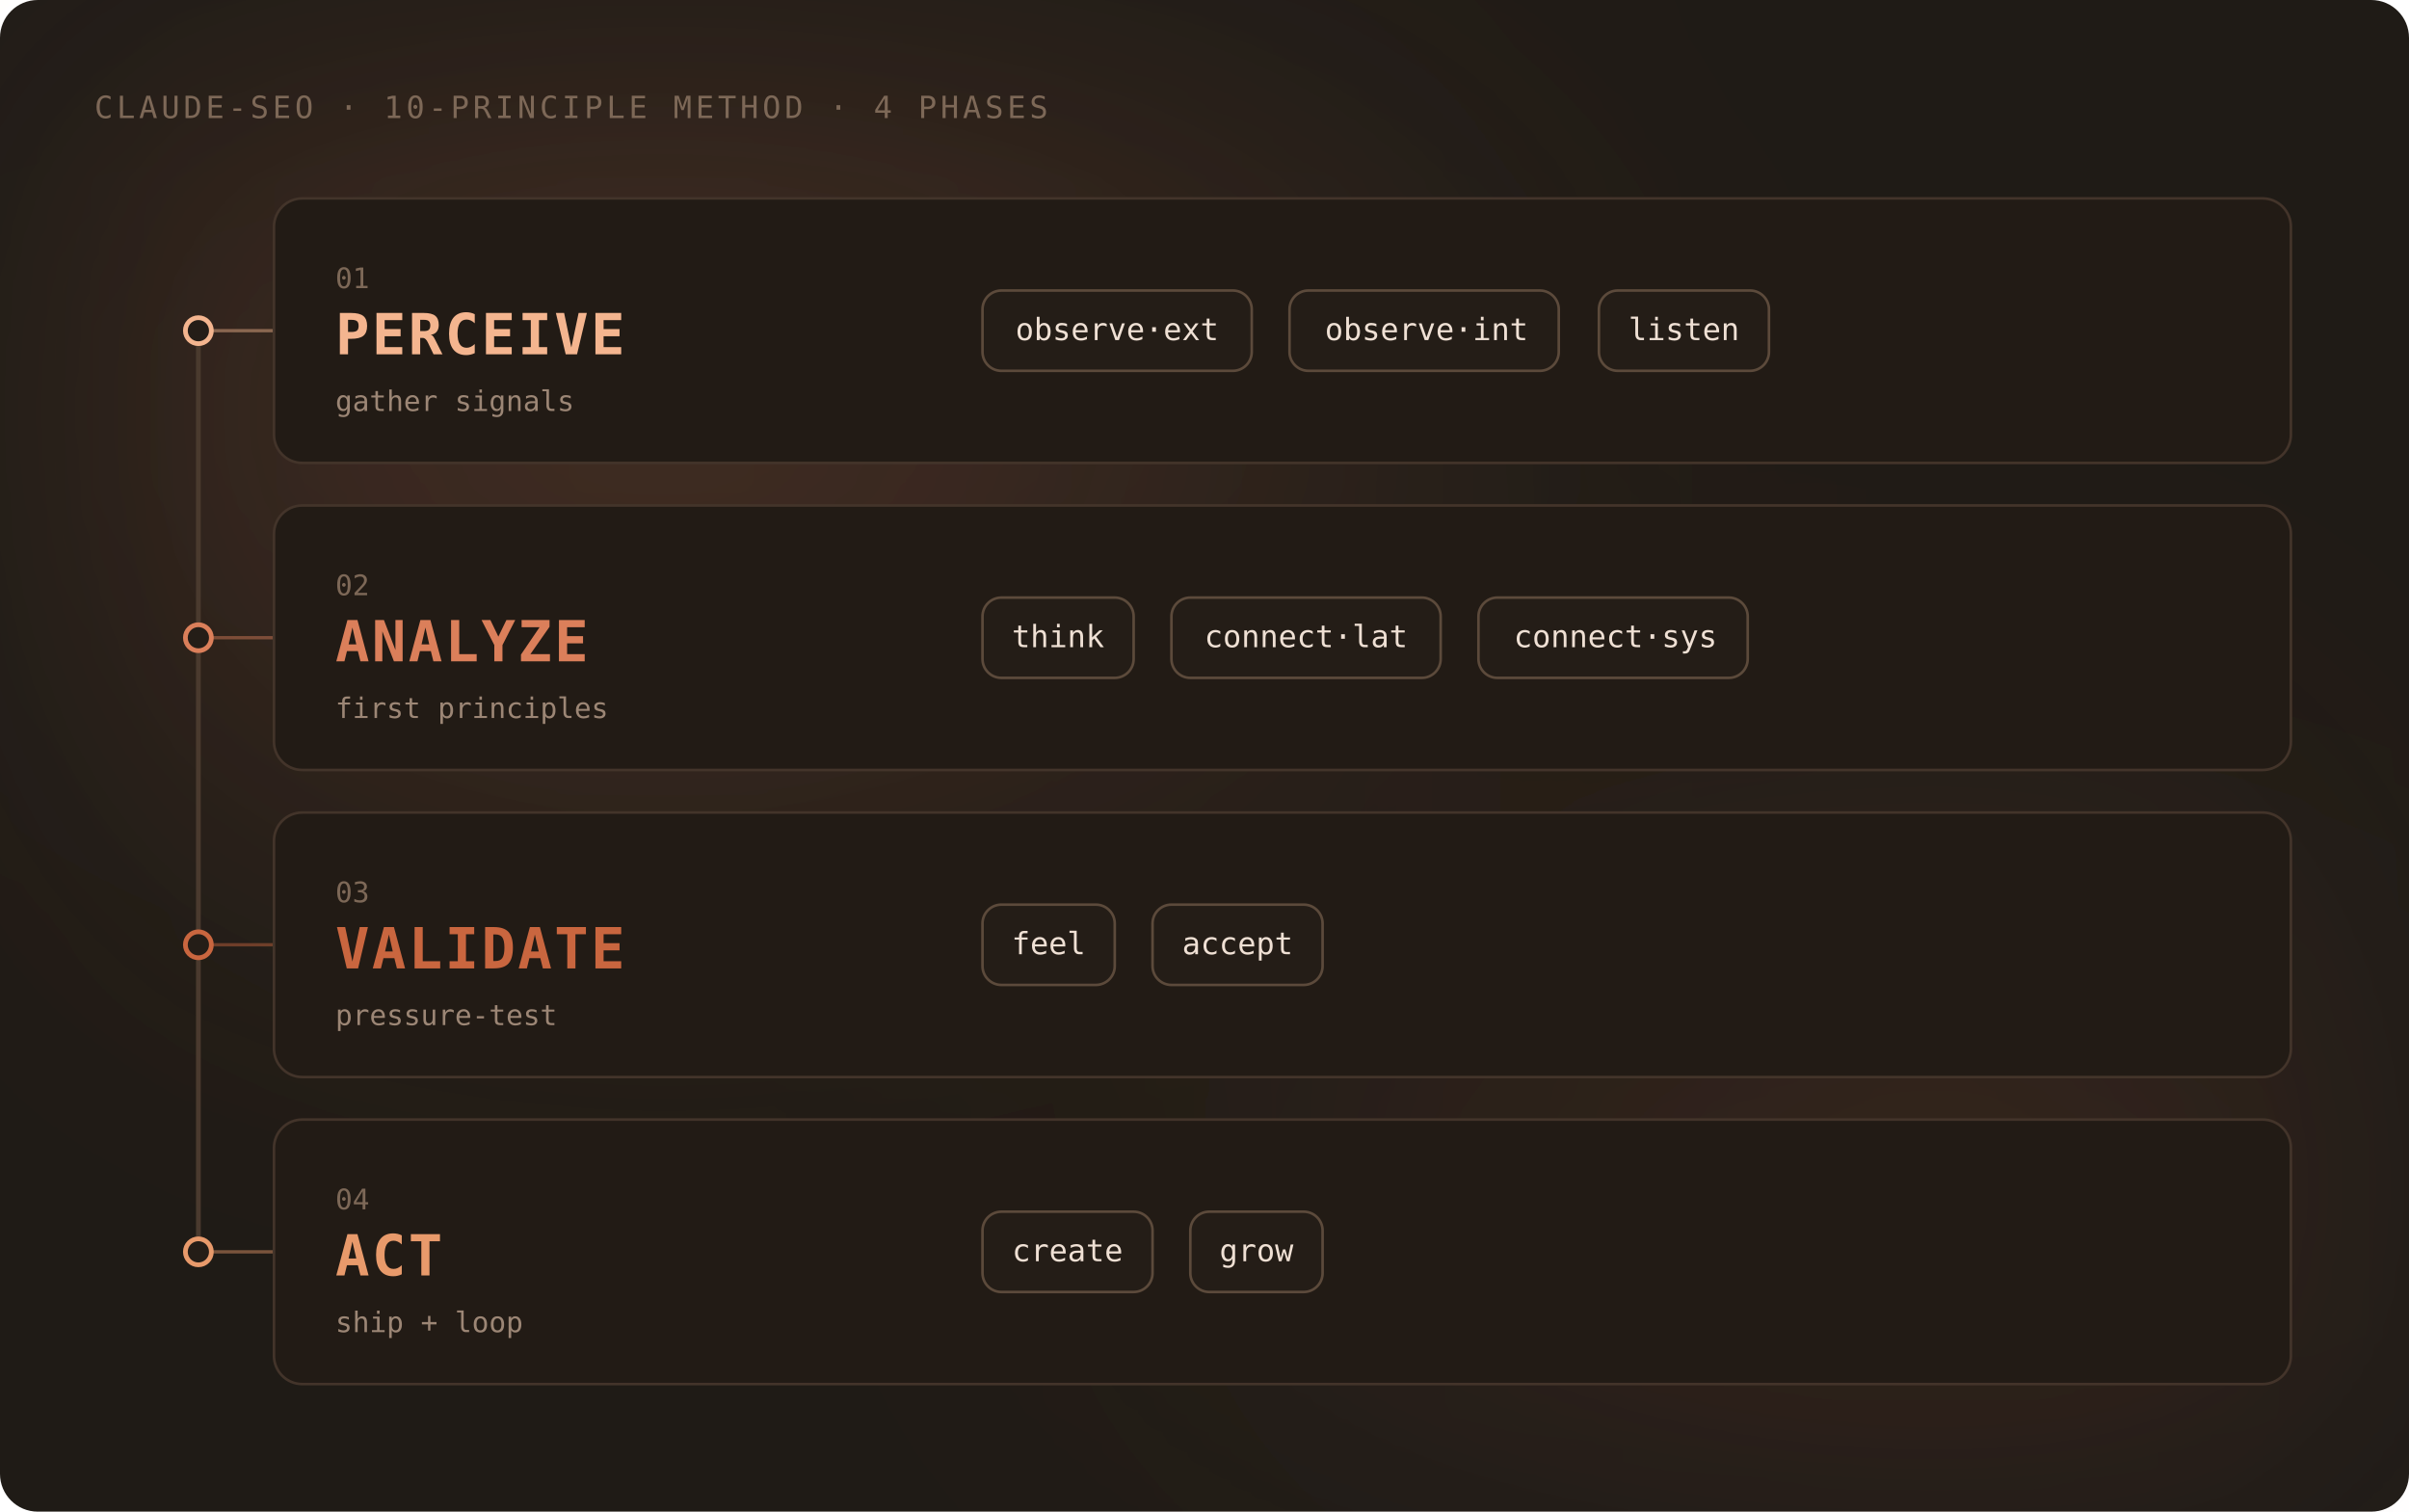
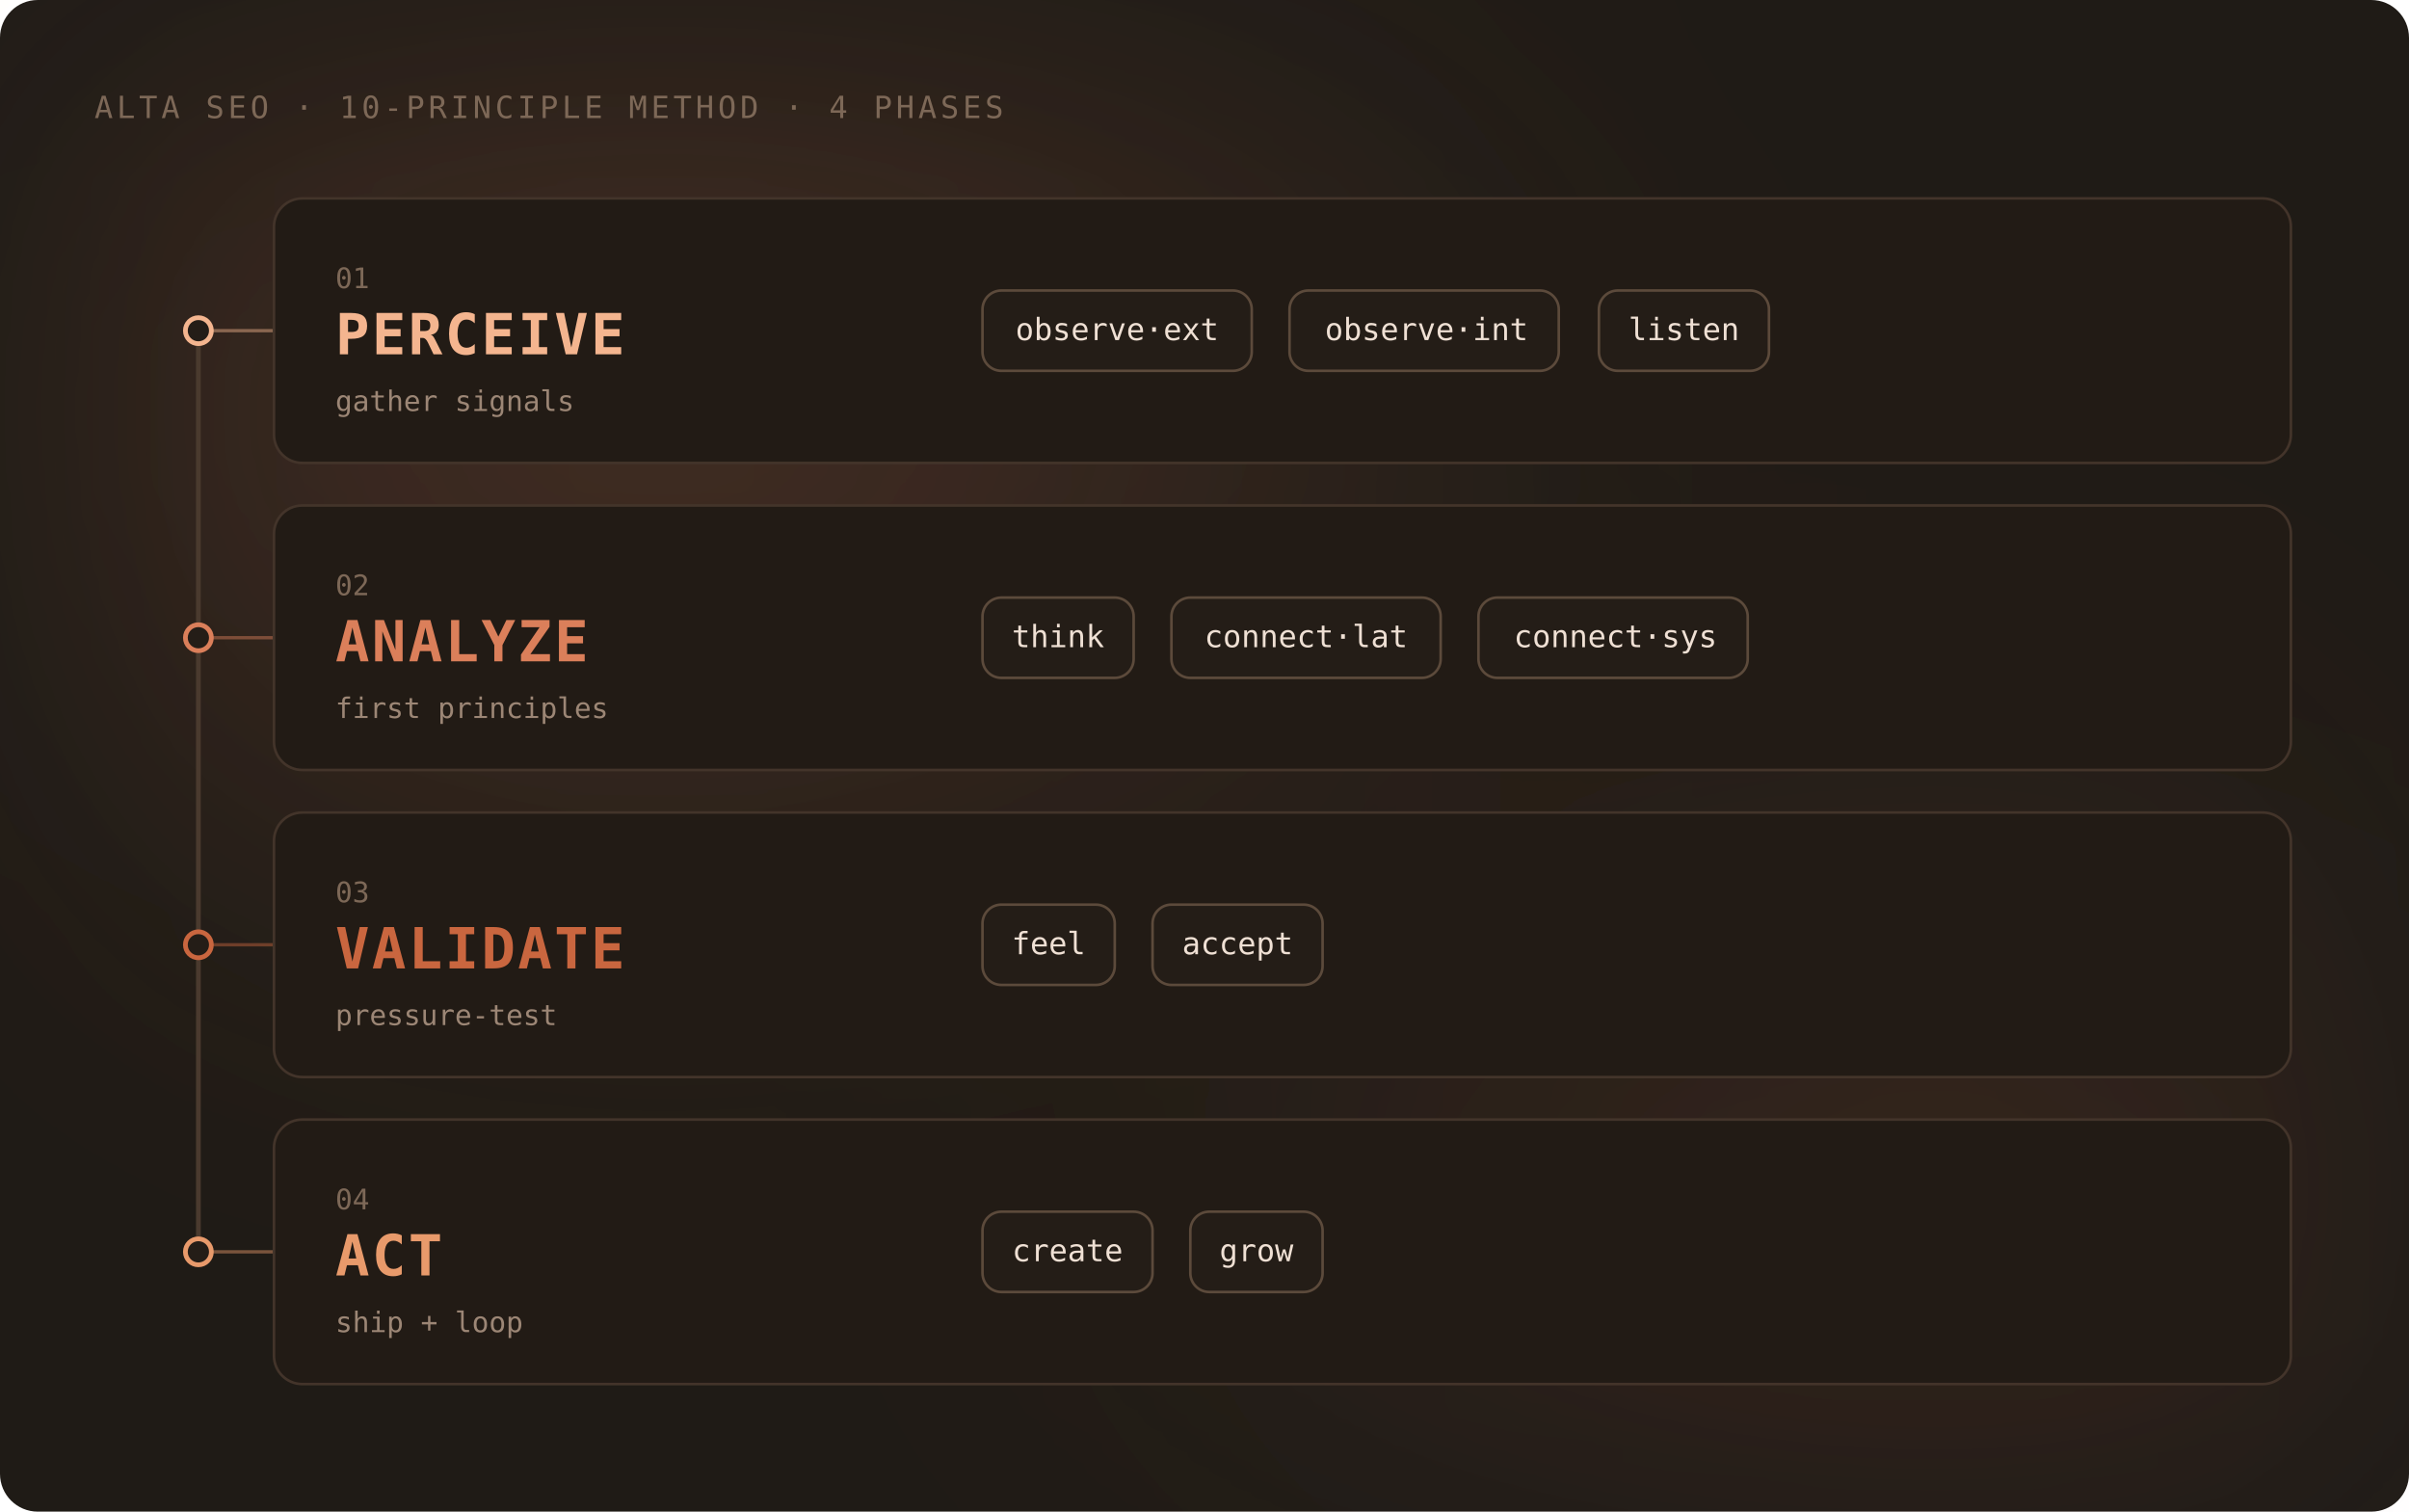
- <svg xmlns="http://www.w3.org/2000/svg" viewBox="0 0 1020 640" width="100%" preserveAspectRatio="xMidYMid meet" role="img" aria-label="Claude SEO 10-principle methodology: four phase panels (perceive, analyze, validate, act) that illuminate in sequence with their principles.">
+ <svg xmlns="http://www.w3.org/2000/svg" viewBox="0 0 1020 640" width="100%" preserveAspectRatio="xMidYMid meet" role="img" aria-label="Alta SEO 10-principle methodology: four phase panels (perceive, analyze, validate, act) that illuminate in sequence with their principles.">
  <defs>
    <filter id="glow" x="-70%" y="-70%" width="240%" height="240%">
      <feGaussianBlur stdDeviation="3.2" />
    </filter>
    <filter id="aurora" x="-50%" y="-50%" width="200%" height="200%">
      <feGaussianBlur stdDeviation="80" />
    </filter>
    <radialGradient id="auWarm" cx="50%" cy="50%" r="50%">
      <stop offset="0%" stop-color="#D97757" stop-opacity="0.26" />
      <stop offset="100%" stop-color="#D97757" stop-opacity="0" />
    </radialGradient>
    <radialGradient id="auEmber" cx="50%" cy="50%" r="50%">
      <stop offset="0%" stop-color="#B85C3C" stop-opacity="0.20" />
      <stop offset="100%" stop-color="#B85C3C" stop-opacity="0" />
    </radialGradient>
  </defs>
  <rect width="1020" height="640" rx="16" fill="#1F1B16" />
  <g filter="url(#aurora)" opacity="0.9">
    <ellipse cx="280" cy="170" rx="420" ry="280" fill="url(#auWarm)">
      <animateTransform attributeName="transform" type="translate" values="0 0;44 22;0 0" dur="26s" repeatCount="indefinite" />
    </ellipse>
    <ellipse cx="820" cy="520" rx="400" ry="260" fill="url(#auEmber)">
      <animateTransform attributeName="transform" type="translate" values="0 0;-38 -18;0 0" dur="31s" repeatCount="indefinite" />
    </ellipse>
  </g>
-   <text x="40" y="50" font-family="'JetBrains Mono','Cascadia Mono','Menlo',monospace" font-size="13" fill="#7d6857" letter-spacing="1.6">CLAUDE-SEO · 10-PRINCIPLE METHOD · 4 PHASES</text>
+   <text x="40" y="50" font-family="'JetBrains Mono','Cascadia Mono','Menlo',monospace" font-size="13" fill="#7d6857" letter-spacing="1.6">ALTA SEO · 10-PRINCIPLE METHOD · 4 PHASES</text>
  <line x1="84" y1="140" x2="84" y2="530" stroke="#4a3a2e" stroke-width="2" />
  <circle cx="84" cy="140" r="5.5" fill="#241d17" stroke="#F4B58F" stroke-width="2" />
  <circle cx="84" cy="140" r="5.5" fill="#F4B58F" filter="url(#glow)" opacity="0">
    <animate attributeName="opacity" dur="8.0s" repeatCount="indefinite" keyTimes="0;0.030;0.060;0.160;0.200;1" values="0;0;1;1;0;0" />
  </circle>
  <line x1="90" y1="140" x2="116" y2="140" stroke="#F4B58F" stroke-width="1.4" opacity="0.45" />
  <circle cx="84" cy="270" r="5.5" fill="#241d17" stroke="#DB7F5A" stroke-width="2" />
  <circle cx="84" cy="270" r="5.5" fill="#DB7F5A" filter="url(#glow)" opacity="0">
    <animate attributeName="opacity" dur="8.0s" repeatCount="indefinite" keyTimes="0;0.250;0.280;0.380;0.420;1" values="0;0;1;1;0;0" />
  </circle>
  <line x1="90" y1="270" x2="116" y2="270" stroke="#DB7F5A" stroke-width="1.4" opacity="0.45" />
  <circle cx="84" cy="400" r="5.5" fill="#241d17" stroke="#C9663F" stroke-width="2" />
  <circle cx="84" cy="400" r="5.5" fill="#C9663F" filter="url(#glow)" opacity="0">
    <animate attributeName="opacity" dur="8.0s" repeatCount="indefinite" keyTimes="0;0.470;0.500;0.600;0.640;1" values="0;0;1;1;0;0" />
  </circle>
  <line x1="90" y1="400" x2="116" y2="400" stroke="#C9663F" stroke-width="1.4" opacity="0.45" />
  <circle cx="84" cy="530" r="5.5" fill="#241d17" stroke="#E89A6B" stroke-width="2" />
  <circle cx="84" cy="530" r="5.5" fill="#E89A6B" filter="url(#glow)" opacity="0">
    <animate attributeName="opacity" dur="8.0s" repeatCount="indefinite" keyTimes="0;0.690;0.720;0.820;0.860;1" values="0;0;1;1;0;0" />
  </circle>
  <line x1="90" y1="530" x2="116" y2="530" stroke="#E89A6B" stroke-width="1.4" opacity="0.45" />
  <rect x="116" y="84" width="854" height="112" rx="12" fill="#221b15" stroke="#43342a" stroke-width="1.1" />
  <rect x="116" y="84" width="854" height="112" rx="12" fill="#F4B58F" opacity="0">
    <animate attributeName="opacity" dur="8.0s" repeatCount="indefinite" keyTimes="0;0.030;0.060;0.160;0.200;1" values="0;0;0.11;0.11;0;0" />
  </rect>
  <rect x="116" y="84" width="854" height="112" rx="12" fill="none" stroke="#F4B58F" stroke-width="2.2" filter="url(#glow)" opacity="0">
    <animate attributeName="opacity" dur="8.0s" repeatCount="indefinite" keyTimes="0;0.030;0.060;0.160;0.200;1" values="0;0;0.9;0.9;0;0" />
  </rect>
  <text x="142" y="122" font-family="'JetBrains Mono','Cascadia Mono','Menlo',monospace" font-size="12" fill="#7d6857">01</text>
  <text x="142" y="150" font-family="'JetBrains Mono','Cascadia Mono','Menlo',monospace" font-size="24" font-weight="700" fill="#F4B58F" letter-spacing="1">PERCEIVE</text>
  <text x="142" y="174" font-family="'JetBrains Mono','Cascadia Mono','Menlo',monospace" font-size="12" fill="#9c8675">gather signals</text>
  <g>
    <rect x="416" y="123" width="114" height="34" rx="8" fill="#241d17" stroke="#5c4a3b" stroke-width="1.1" />
    <rect x="416" y="123" width="114" height="34" rx="8" fill="none" stroke="#F4B58F" stroke-width="2" filter="url(#glow)" opacity="0">
      <animate attributeName="opacity" dur="8.0s" repeatCount="indefinite" keyTimes="0;0.048;0.078;0.148;0.188;1" values="0;0;0.95;0.95;0;0" />
    </rect>
    <text x="473" y="144" text-anchor="middle" font-family="'JetBrains Mono','Cascadia Mono','Menlo',monospace" font-size="13" fill="#EFE0D4">observe·ext</text>
  </g>
  <g>
    <rect x="546" y="123" width="114" height="34" rx="8" fill="#241d17" stroke="#5c4a3b" stroke-width="1.1" />
    <rect x="546" y="123" width="114" height="34" rx="8" fill="none" stroke="#F4B58F" stroke-width="2" filter="url(#glow)" opacity="0">
      <animate attributeName="opacity" dur="8.0s" repeatCount="indefinite" keyTimes="0;0.066;0.096;0.166;0.206;1" values="0;0;0.95;0.95;0;0" />
    </rect>
    <text x="604" y="144" text-anchor="middle" font-family="'JetBrains Mono','Cascadia Mono','Menlo',monospace" font-size="13" fill="#EFE0D4">observe·int</text>
  </g>
  <g>
    <rect x="677" y="123" width="72" height="34" rx="8" fill="#241d17" stroke="#5c4a3b" stroke-width="1.1" />
    <rect x="677" y="123" width="72" height="34" rx="8" fill="none" stroke="#F4B58F" stroke-width="2" filter="url(#glow)" opacity="0">
      <animate attributeName="opacity" dur="8.0s" repeatCount="indefinite" keyTimes="0;0.084;0.114;0.184;0.224;1" values="0;0;0.95;0.95;0;0" />
    </rect>
    <text x="713" y="144" text-anchor="middle" font-family="'JetBrains Mono','Cascadia Mono','Menlo',monospace" font-size="13" fill="#EFE0D4">listen</text>
  </g>
  <rect x="116" y="214" width="854" height="112" rx="12" fill="#221b15" stroke="#43342a" stroke-width="1.1" />
  <rect x="116" y="214" width="854" height="112" rx="12" fill="#DB7F5A" opacity="0">
    <animate attributeName="opacity" dur="8.0s" repeatCount="indefinite" keyTimes="0;0.250;0.280;0.380;0.420;1" values="0;0;0.11;0.11;0;0" />
  </rect>
  <rect x="116" y="214" width="854" height="112" rx="12" fill="none" stroke="#DB7F5A" stroke-width="2.2" filter="url(#glow)" opacity="0">
    <animate attributeName="opacity" dur="8.0s" repeatCount="indefinite" keyTimes="0;0.250;0.280;0.380;0.420;1" values="0;0;0.9;0.9;0;0" />
  </rect>
  <text x="142" y="252" font-family="'JetBrains Mono','Cascadia Mono','Menlo',monospace" font-size="12" fill="#7d6857">02</text>
  <text x="142" y="280" font-family="'JetBrains Mono','Cascadia Mono','Menlo',monospace" font-size="24" font-weight="700" fill="#DB7F5A" letter-spacing="1">ANALYZE</text>
  <text x="142" y="304" font-family="'JetBrains Mono','Cascadia Mono','Menlo',monospace" font-size="12" fill="#9c8675">first principles</text>
  <g>
    <rect x="416" y="253" width="64" height="34" rx="8" fill="#241d17" stroke="#5c4a3b" stroke-width="1.1" />
    <rect x="416" y="253" width="64" height="34" rx="8" fill="none" stroke="#DB7F5A" stroke-width="2" filter="url(#glow)" opacity="0">
      <animate attributeName="opacity" dur="8.0s" repeatCount="indefinite" keyTimes="0;0.268;0.298;0.368;0.408;1" values="0;0;0.95;0.95;0;0" />
    </rect>
    <text x="448" y="274" text-anchor="middle" font-family="'JetBrains Mono','Cascadia Mono','Menlo',monospace" font-size="13" fill="#EFE0D4">think</text>
  </g>
  <g>
    <rect x="496" y="253" width="114" height="34" rx="8" fill="#241d17" stroke="#5c4a3b" stroke-width="1.1" />
    <rect x="496" y="253" width="114" height="34" rx="8" fill="none" stroke="#DB7F5A" stroke-width="2" filter="url(#glow)" opacity="0">
      <animate attributeName="opacity" dur="8.0s" repeatCount="indefinite" keyTimes="0;0.286;0.316;0.386;0.426;1" values="0;0;0.95;0.95;0;0" />
    </rect>
    <text x="553" y="274" text-anchor="middle" font-family="'JetBrains Mono','Cascadia Mono','Menlo',monospace" font-size="13" fill="#EFE0D4">connect·lat</text>
  </g>
  <g>
    <rect x="626" y="253" width="114" height="34" rx="8" fill="#241d17" stroke="#5c4a3b" stroke-width="1.1" />
    <rect x="626" y="253" width="114" height="34" rx="8" fill="none" stroke="#DB7F5A" stroke-width="2" filter="url(#glow)" opacity="0">
      <animate attributeName="opacity" dur="8.0s" repeatCount="indefinite" keyTimes="0;0.304;0.334;0.404;0.444;1" values="0;0;0.95;0.95;0;0" />
    </rect>
    <text x="684" y="274" text-anchor="middle" font-family="'JetBrains Mono','Cascadia Mono','Menlo',monospace" font-size="13" fill="#EFE0D4">connect·sys</text>
  </g>
  <rect x="116" y="344" width="854" height="112" rx="12" fill="#221b15" stroke="#43342a" stroke-width="1.1" />
  <rect x="116" y="344" width="854" height="112" rx="12" fill="#C9663F" opacity="0">
    <animate attributeName="opacity" dur="8.0s" repeatCount="indefinite" keyTimes="0;0.470;0.500;0.600;0.640;1" values="0;0;0.11;0.11;0;0" />
  </rect>
  <rect x="116" y="344" width="854" height="112" rx="12" fill="none" stroke="#C9663F" stroke-width="2.2" filter="url(#glow)" opacity="0">
    <animate attributeName="opacity" dur="8.0s" repeatCount="indefinite" keyTimes="0;0.470;0.500;0.600;0.640;1" values="0;0;0.9;0.9;0;0" />
  </rect>
  <text x="142" y="382" font-family="'JetBrains Mono','Cascadia Mono','Menlo',monospace" font-size="12" fill="#7d6857">03</text>
  <text x="142" y="410" font-family="'JetBrains Mono','Cascadia Mono','Menlo',monospace" font-size="24" font-weight="700" fill="#C9663F" letter-spacing="1">VALIDATE</text>
  <text x="142" y="434" font-family="'JetBrains Mono','Cascadia Mono','Menlo',monospace" font-size="12" fill="#9c8675">pressure-test</text>
  <g>
    <rect x="416" y="383" width="56" height="34" rx="8" fill="#241d17" stroke="#5c4a3b" stroke-width="1.1" />
    <rect x="416" y="383" width="56" height="34" rx="8" fill="none" stroke="#C9663F" stroke-width="2" filter="url(#glow)" opacity="0">
      <animate attributeName="opacity" dur="8.0s" repeatCount="indefinite" keyTimes="0;0.488;0.518;0.588;0.628;1" values="0;0;0.95;0.95;0;0" />
    </rect>
    <text x="444" y="404" text-anchor="middle" font-family="'JetBrains Mono','Cascadia Mono','Menlo',monospace" font-size="13" fill="#EFE0D4">feel</text>
  </g>
  <g>
    <rect x="488" y="383" width="72" height="34" rx="8" fill="#241d17" stroke="#5c4a3b" stroke-width="1.1" />
    <rect x="488" y="383" width="72" height="34" rx="8" fill="none" stroke="#C9663F" stroke-width="2" filter="url(#glow)" opacity="0">
      <animate attributeName="opacity" dur="8.0s" repeatCount="indefinite" keyTimes="0;0.506;0.536;0.606;0.646;1" values="0;0;0.95;0.95;0;0" />
    </rect>
    <text x="524" y="404" text-anchor="middle" font-family="'JetBrains Mono','Cascadia Mono','Menlo',monospace" font-size="13" fill="#EFE0D4">accept</text>
  </g>
  <rect x="116" y="474" width="854" height="112" rx="12" fill="#221b15" stroke="#43342a" stroke-width="1.1" />
  <rect x="116" y="474" width="854" height="112" rx="12" fill="#E89A6B" opacity="0">
    <animate attributeName="opacity" dur="8.0s" repeatCount="indefinite" keyTimes="0;0.690;0.720;0.820;0.860;1" values="0;0;0.11;0.11;0;0" />
  </rect>
  <rect x="116" y="474" width="854" height="112" rx="12" fill="none" stroke="#E89A6B" stroke-width="2.2" filter="url(#glow)" opacity="0">
    <animate attributeName="opacity" dur="8.0s" repeatCount="indefinite" keyTimes="0;0.690;0.720;0.820;0.860;1" values="0;0;0.9;0.9;0;0" />
  </rect>
  <text x="142" y="512" font-family="'JetBrains Mono','Cascadia Mono','Menlo',monospace" font-size="12" fill="#7d6857">04</text>
  <text x="142" y="540" font-family="'JetBrains Mono','Cascadia Mono','Menlo',monospace" font-size="24" font-weight="700" fill="#E89A6B" letter-spacing="1">ACT</text>
  <text x="142" y="564" font-family="'JetBrains Mono','Cascadia Mono','Menlo',monospace" font-size="12" fill="#9c8675">ship + loop</text>
  <g>
    <rect x="416" y="513" width="72" height="34" rx="8" fill="#241d17" stroke="#5c4a3b" stroke-width="1.1" />
    <rect x="416" y="513" width="72" height="34" rx="8" fill="none" stroke="#E89A6B" stroke-width="2" filter="url(#glow)" opacity="0">
      <animate attributeName="opacity" dur="8.0s" repeatCount="indefinite" keyTimes="0;0.708;0.738;0.808;0.848;1" values="0;0;0.95;0.95;0;0" />
    </rect>
    <text x="452" y="534" text-anchor="middle" font-family="'JetBrains Mono','Cascadia Mono','Menlo',monospace" font-size="13" fill="#EFE0D4">create</text>
  </g>
  <g>
    <rect x="504" y="513" width="56" height="34" rx="8" fill="#241d17" stroke="#5c4a3b" stroke-width="1.1" />
    <rect x="504" y="513" width="56" height="34" rx="8" fill="none" stroke="#E89A6B" stroke-width="2" filter="url(#glow)" opacity="0">
      <animate attributeName="opacity" dur="8.0s" repeatCount="indefinite" keyTimes="0;0.726;0.756;0.826;0.866;1" values="0;0;0.95;0.95;0;0" />
    </rect>
    <text x="532" y="534" text-anchor="middle" font-family="'JetBrains Mono','Cascadia Mono','Menlo',monospace" font-size="13" fill="#EFE0D4">grow</text>
  </g>
</svg>
